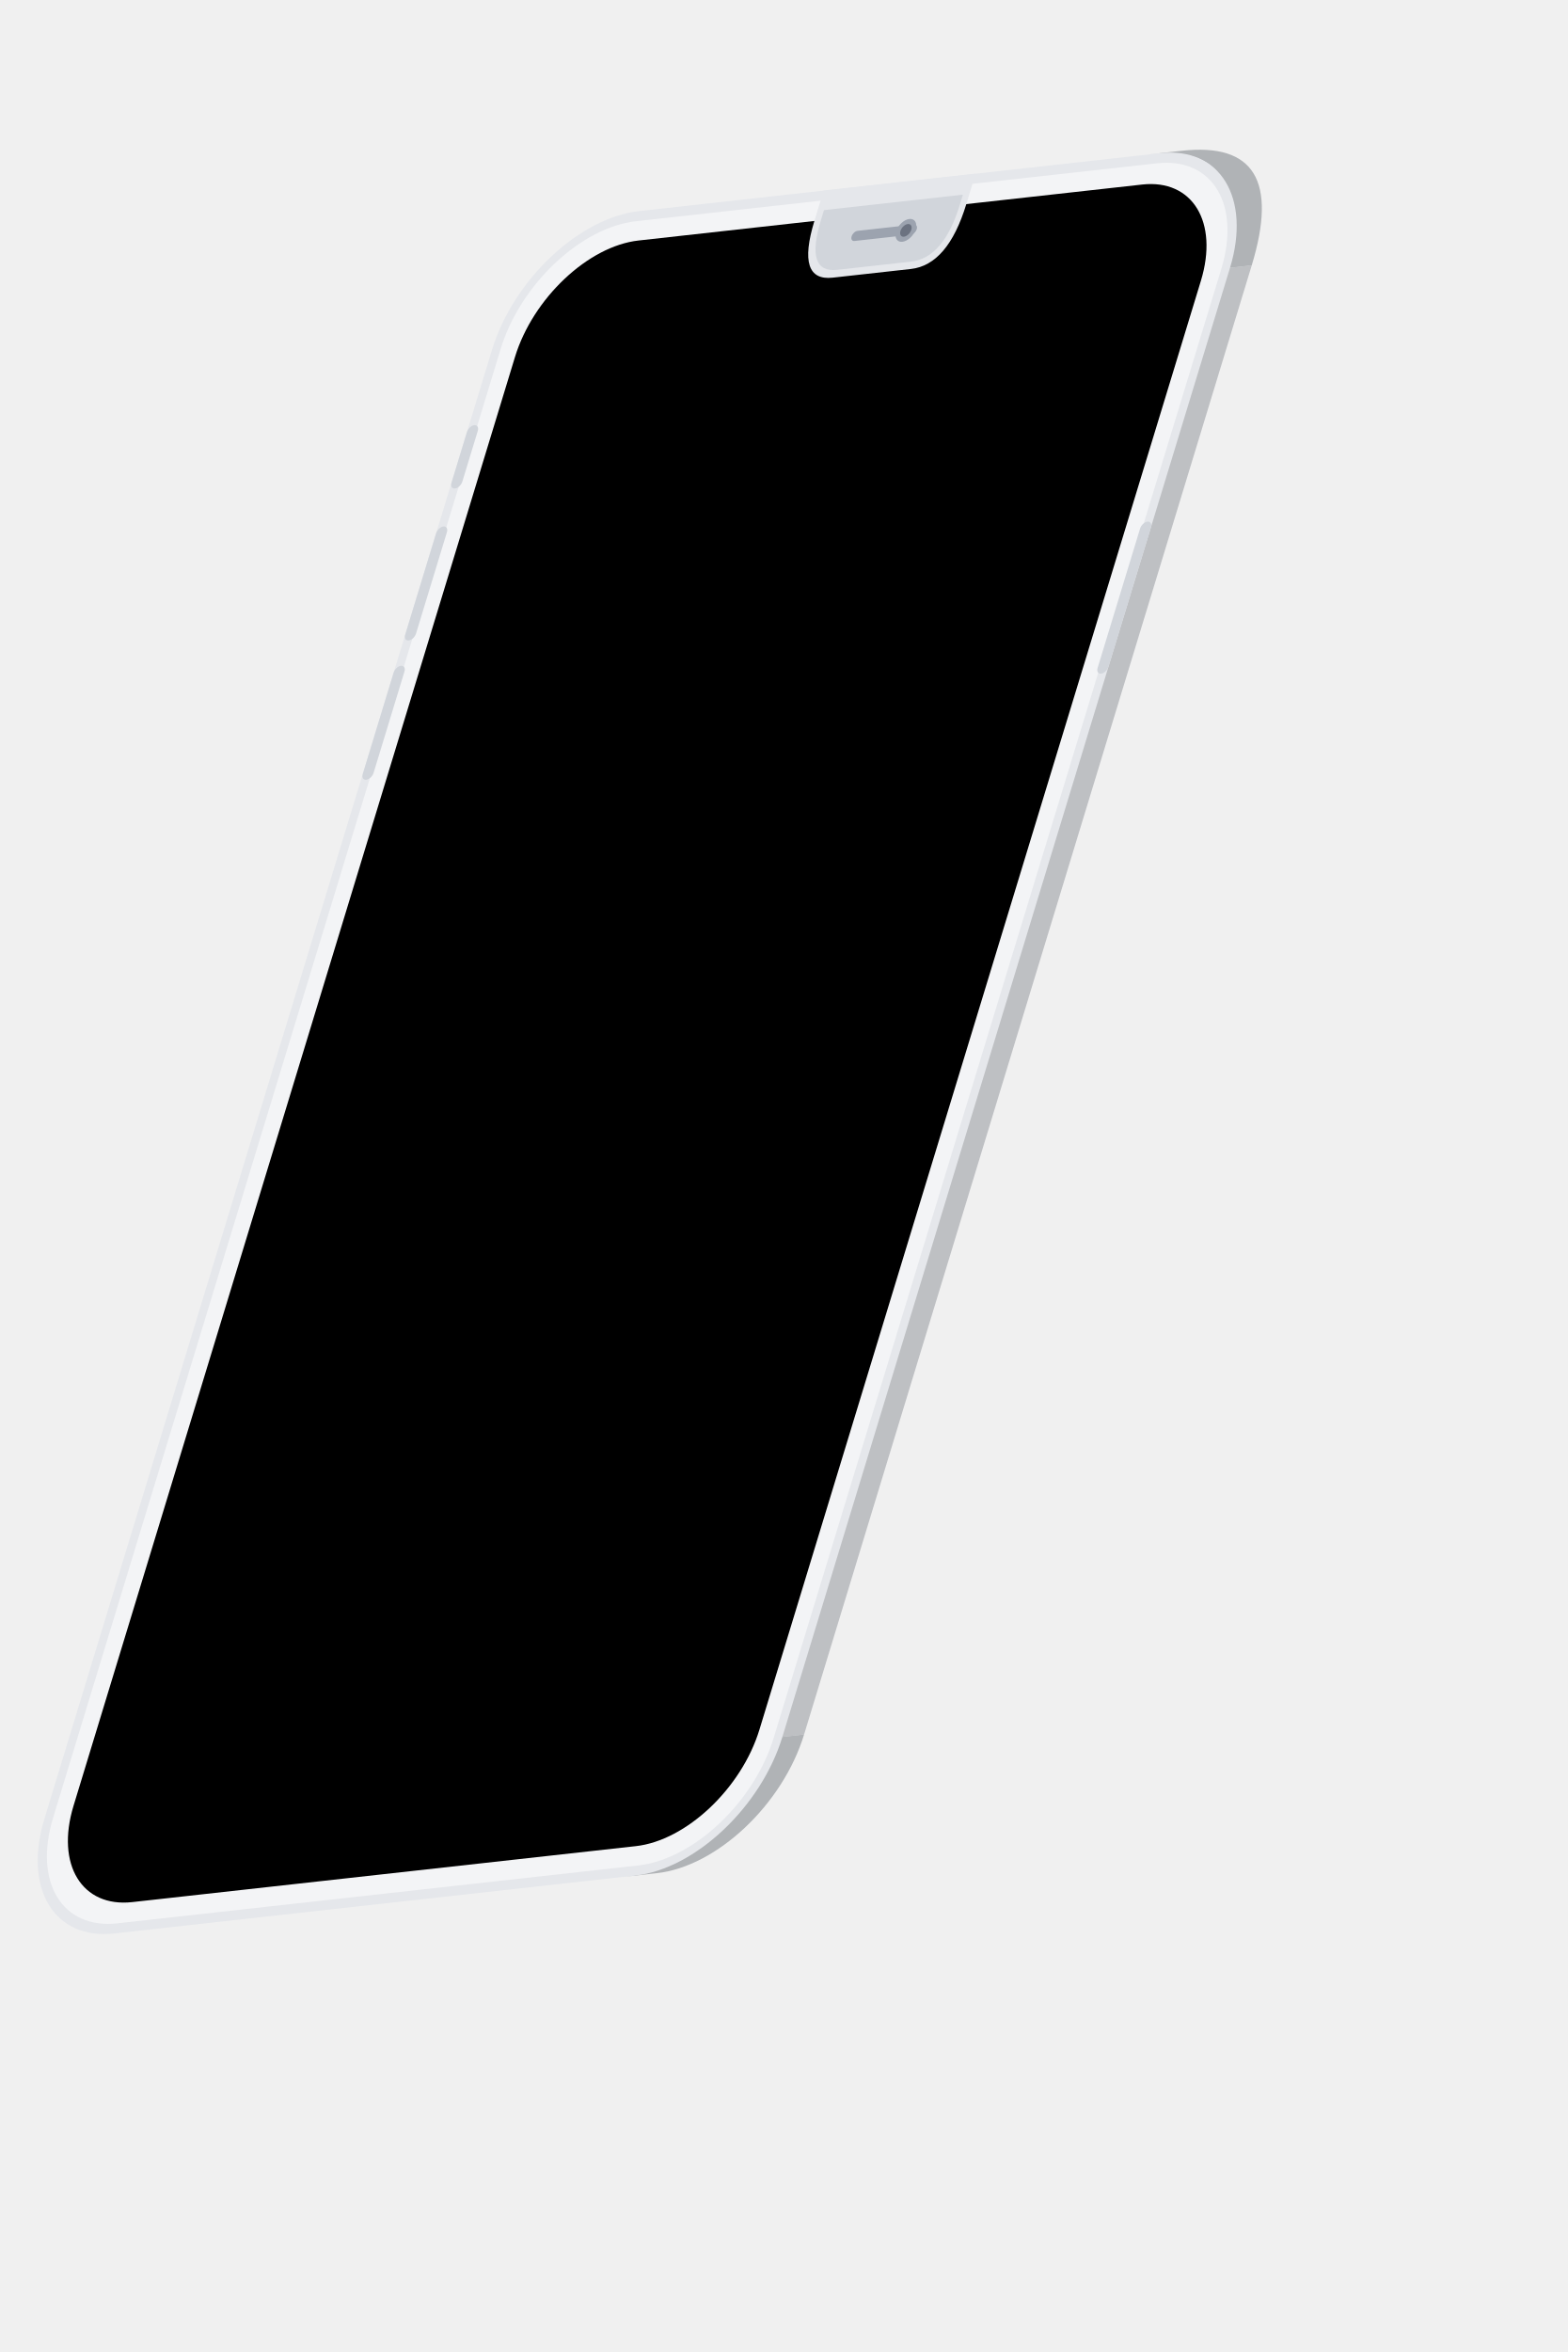
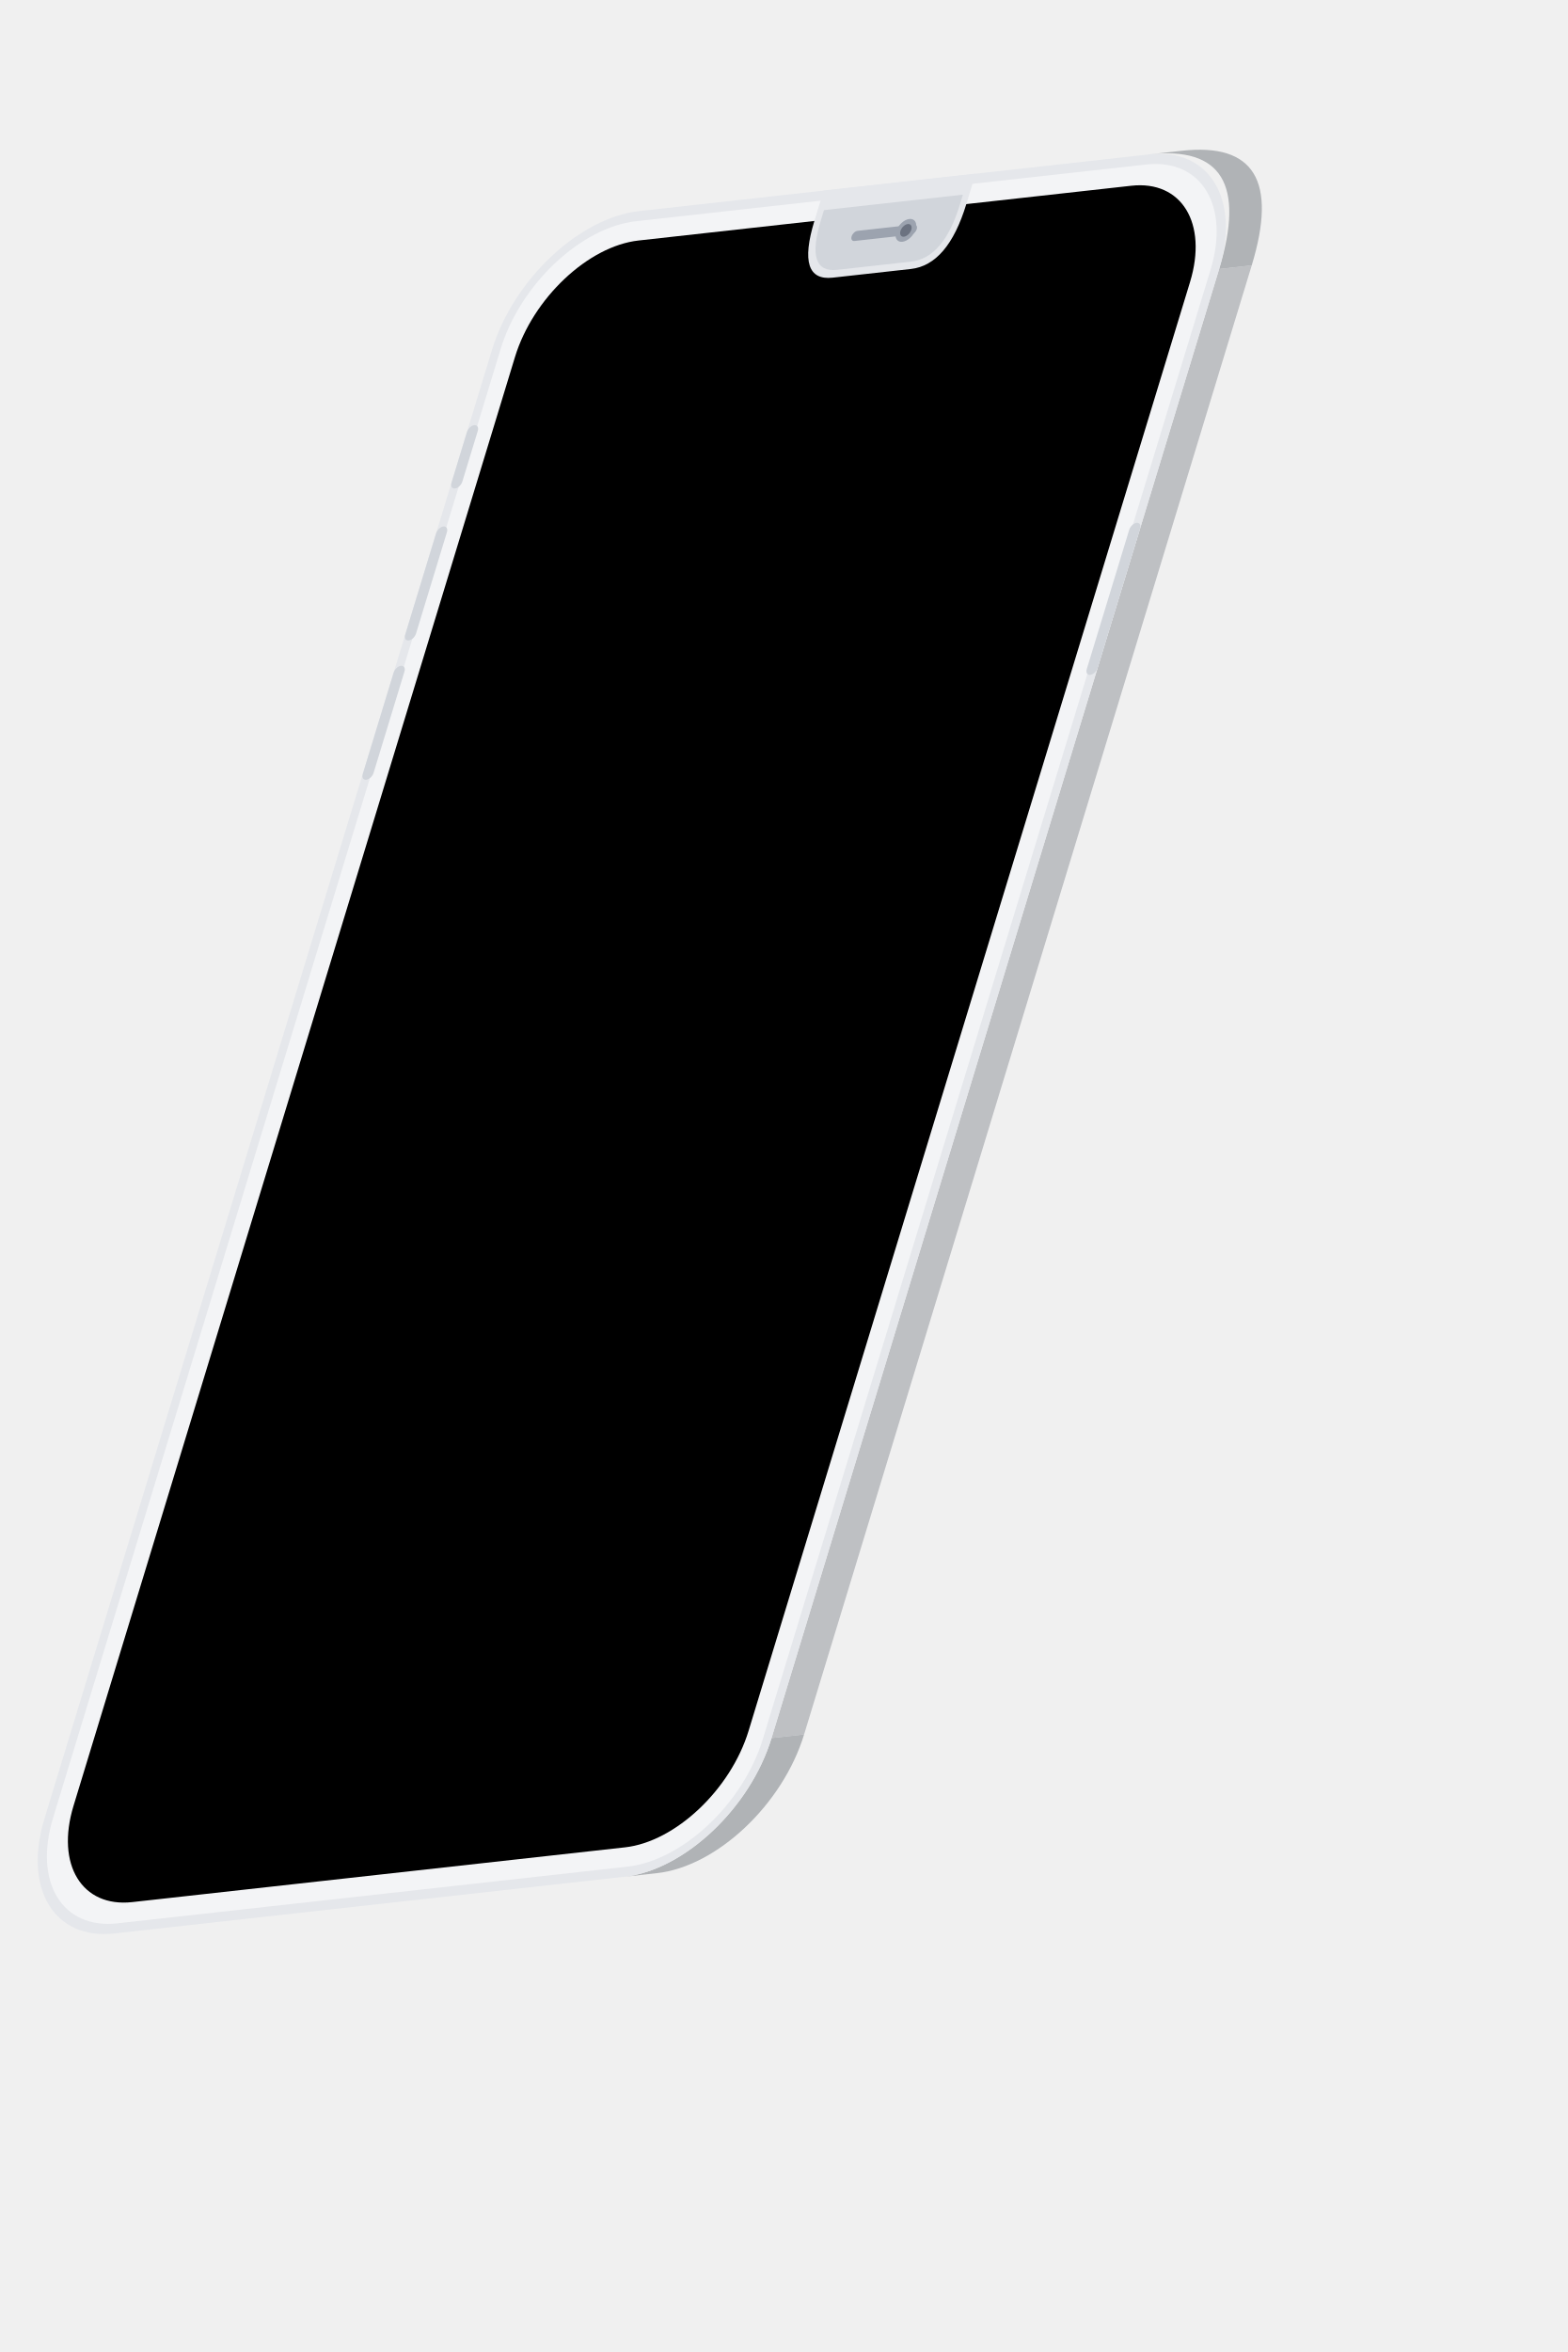
<svg xmlns="http://www.w3.org/2000/svg" width="500" height="750" viewBox="0 0 650 950" fill="none">
  <g transform="matrix(0.9, -0.1, -0.32, 1.05, 220, 80)">
    <g>
      <path d="M 335 50 L 350 50 L 350 630 L 335 630 L 335 50 Z" fill="#B8BABE" opacity="0.9" />
      <path d="M 335 50 Q 335 0, 285 0 L 300 0 Q 350 0, 350 50 L 335 50 Z" fill="#A0A4A8" opacity="0.8" />
      <path d="M 335 630 L 350 630 A 50 50 0 0 1 300 680 L 285 680 A 50 50 0 0 0 335 630 Z" fill="#A0A4A8" opacity="0.8" />
    </g>
-     <rect x="0" y="0" width="340" height="680" rx="50" fill="#E5E7EB" />
-     <rect x="4" y="4" width="332" height="672" rx="46" fill="#F3F4F6" />
+     <rect x="0" y="0" width="335" height="680" rx="50" fill="#E5E7EB" />
+     <rect x="4" y="4" width="327" height="672" rx="46" fill="#F3F4F6" />
    <g>
-       <rect x="12" y="12" width="316" height="656" rx="42" fill="#000000" />
+       <rect x="12" y="12" width="311" height="656" rx="42" fill="#000000" />
      <mask id="screen-mask-left-white">
-         <rect x="12" y="12" width="316" height="656" rx="42" fill="white" />
+         <rect x="12" y="12" width="311" height="656" rx="42" fill="white" />
        <path d="M 135 12 Q 135 32, 152 32 L 188 32 Q 205 32, 205 12 Z" fill="black" />
      </mask>
-       <image x="12" y="12" width="316" height="656" href="" preserveAspectRatio="xMidYMid slice" mask="url(#screen-mask-left-white)" />
-       <rect x="12" y="12" width="316" height="656" rx="42" fill="transparent" mask="url(#screen-mask-left-white)" />
+       <image x="12" y="12" width="311" height="656" href="" preserveAspectRatio="xMidYMid slice" mask="url(#screen-mask-left-white)" />
+       <rect x="12" y="12" width="311" height="656" rx="42" fill="transparent" mask="url(#screen-mask-left-white)" />
    </g>
    <g>
      <path d="M 135 12 Q 135 36, 152 36 L 188 36 Q 205 36, 205 12 L 205 0 L 135 0 Z" fill="#E5E7EB" />
      <path d="M 138 12 Q 138 33, 153 33 L 187 33 Q 202 33, 202 12 L 202 8 L 138 8 Z" fill="#D1D5DB" />
      <rect x="155" y="18" width="30" height="4" rx="2" fill="#9CA3AF" />
      <circle cx="180" cy="20" r="4.5" fill="#9CA3AF" />
      <circle cx="180" cy="20" r="2.5" fill="#6B7280" />
    </g>
-     <rect x="335" y="150" width="5" height="60" rx="2.5" fill="#D1D5DB" />
+     <rect x="330" y="150" width="5" height="60" rx="2.5" fill="#D1D5DB" />
    <rect x="0" y="120" width="5" height="45" rx="2.5" fill="#D1D5DB" />
    <rect x="0" y="175" width="5" height="45" rx="2.5" fill="#D1D5DB" />
    <rect x="0" y="80" width="5" height="25" rx="2.5" fill="#D1D5DB" />
  </g>
</svg>
